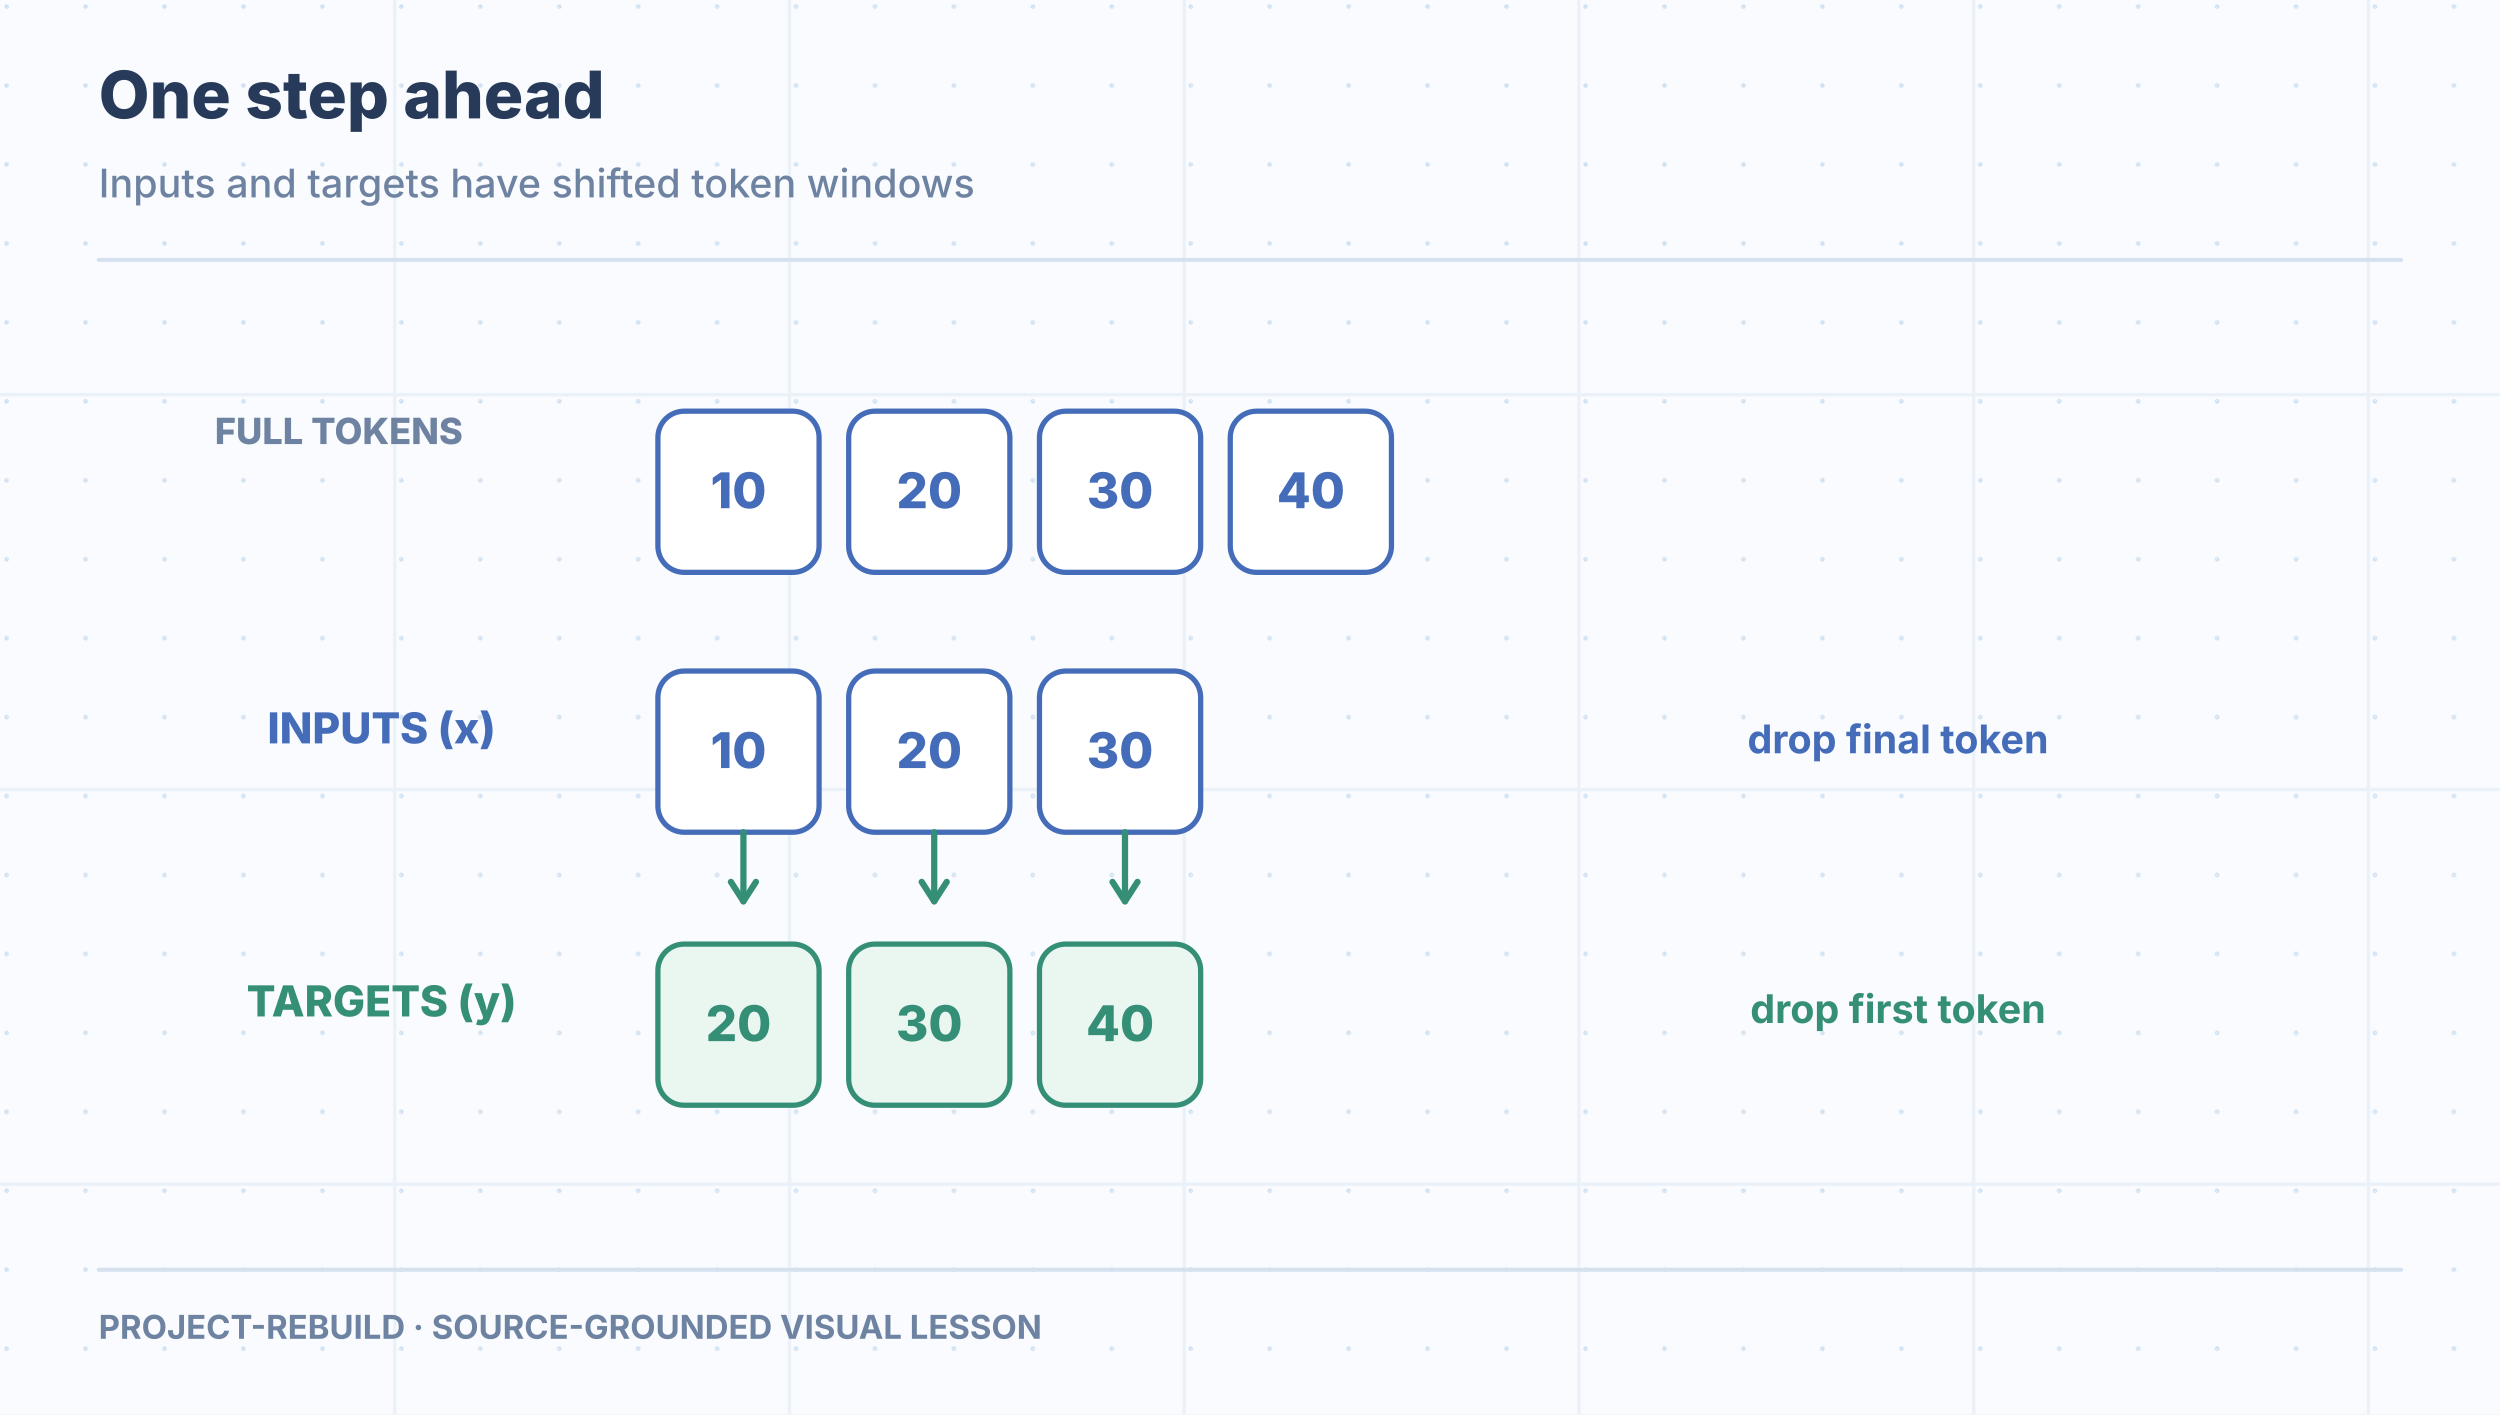
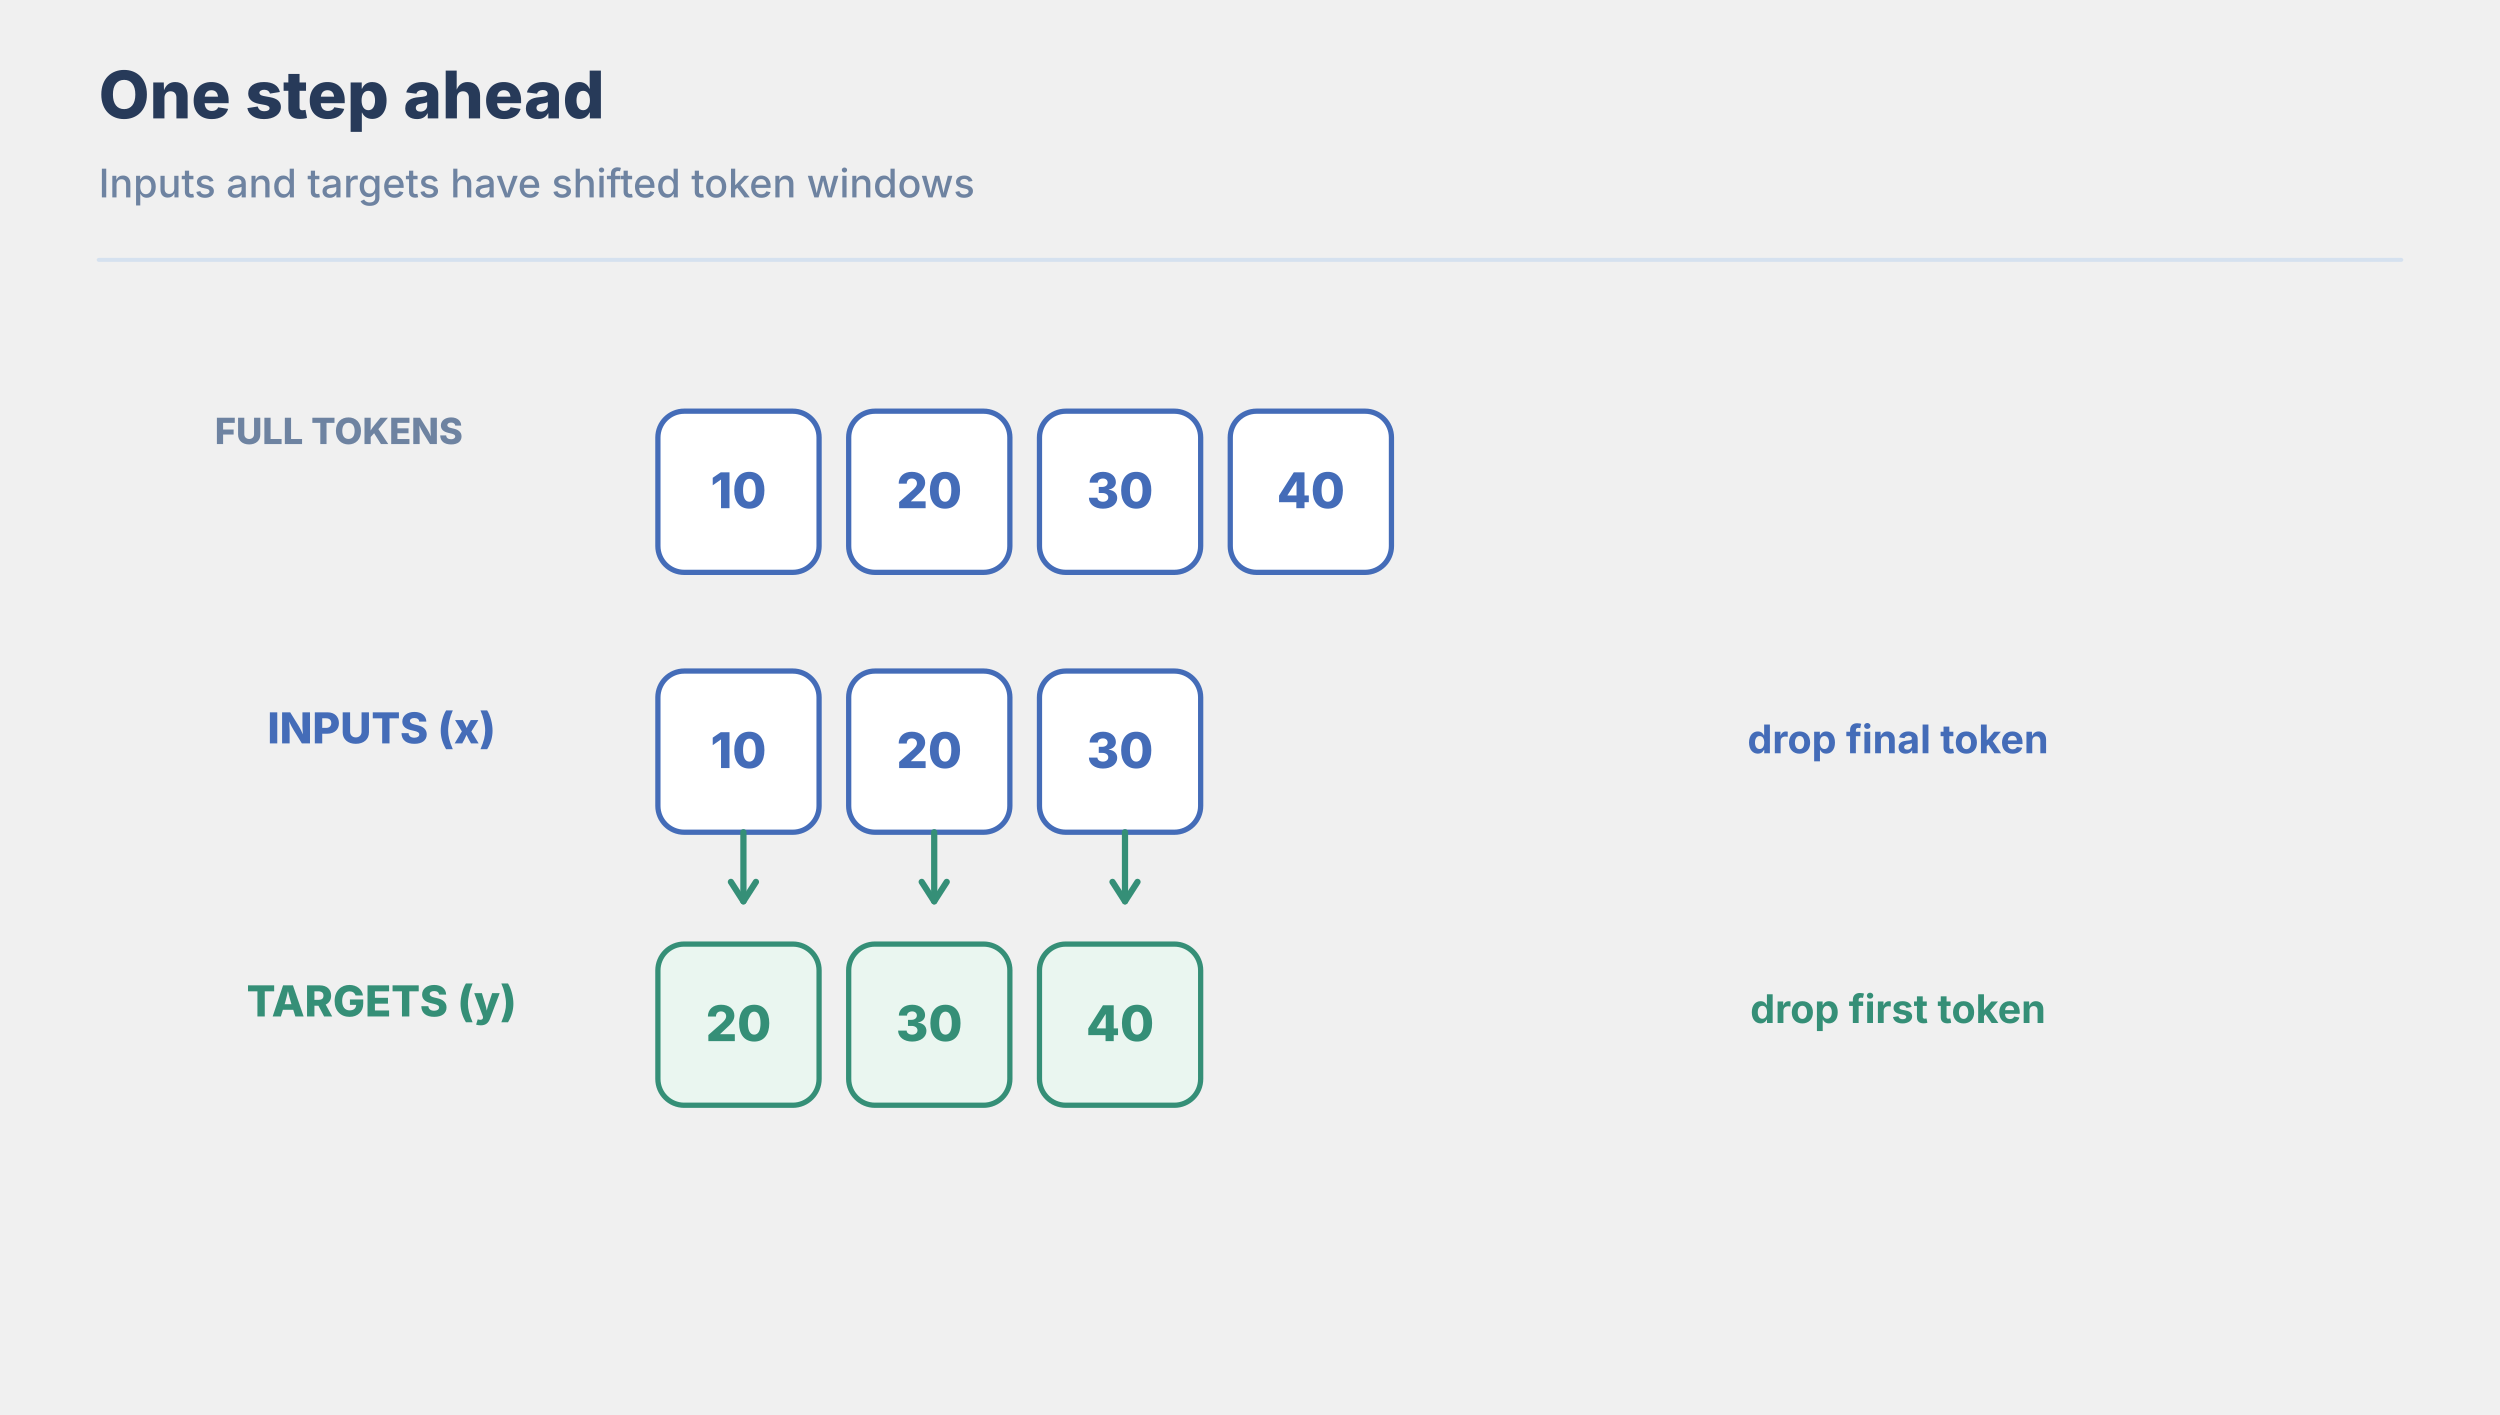
<svg xmlns="http://www.w3.org/2000/svg" width="760" height="430" viewBox="0 0 760 430" preserveAspectRatio="xMidYMid meet" role="img" aria-labelledby="rebuild-5-2-pairs-example-title rebuild-5-2-pairs-example-desc" data-tl-diagram-id="rebuild-5-2-pairs-example" data-design-version="1">
-   <defs>
-     <pattern id="dots" width="24" height="24" patternUnits="userSpaceOnUse">
-       <circle cx="2" cy="2" r=".7" fill="#D1E0EF" />
-     </pattern>
-   </defs>
-   <rect width="760" height="430" fill="#F9FBFE" />
-   <rect width="760" height="430" fill="url(#dots)" />
-   <path d="M0 120H760M0 240H760M0 360H760M120 0V430M240 0V430M360 0V430M480 0V430M600 0V430M720 0V430" stroke="#EBF1F8" stroke-width="1" />
  <g font-family="-apple-system,BlinkMacSystemFont,Inter,Arial,sans-serif" data-motif="illustration-main">
    <text x="30" y="36" font-size="20" text-anchor="start" fill="#273A59" font-weight="780">One step ahead</text>
    <text x="30" y="60" font-size="12" text-anchor="start" fill="#6E83A1" font-weight="520">Inputs and targets have shifted token windows</text>
    <path d="M30 79H730" fill="none" stroke="#D5E1EF" stroke-width="1.2" stroke-linecap="round" stroke-linejoin="round" />
    <text x="103" y="135" font-size="11" text-anchor="middle" fill="#6E83A1" font-weight="800">FULL TOKENS</text>
    <rect x="200" y="125" width="49" height="49" rx="8" fill="#fff" stroke="#446CB8" stroke-width="1.6" />
    <text x="224.5" y="154.5" font-size="15" text-anchor="middle" fill="#446CB8" font-weight="760">10</text>
    <rect x="258" y="125" width="49" height="49" rx="8" fill="#fff" stroke="#446CB8" stroke-width="1.6" />
    <text x="282.5" y="154.5" font-size="15" text-anchor="middle" fill="#446CB8" font-weight="760">20</text>
    <rect x="316" y="125" width="49" height="49" rx="8" fill="#fff" stroke="#446CB8" stroke-width="1.6" />
    <text x="340.5" y="154.5" font-size="15" text-anchor="middle" fill="#446CB8" font-weight="760">30</text>
    <rect x="374" y="125" width="49" height="49" rx="8" fill="#fff" stroke="#446CB8" stroke-width="1.6" />
    <text x="398.5" y="154.5" font-size="15" text-anchor="middle" fill="#446CB8" font-weight="760">40</text>
    <text x="116" y="226" font-size="13" text-anchor="middle" fill="#446CB8" font-weight="800">INPUTS (x)</text>
    <rect x="200" y="204" width="49" height="49" rx="8" fill="#fff" stroke="#446CB8" stroke-width="1.6" />
    <text x="224.5" y="233.5" font-size="15" text-anchor="middle" fill="#446CB8" font-weight="760">10</text>
    <rect x="258" y="204" width="49" height="49" rx="8" fill="#fff" stroke="#446CB8" stroke-width="1.6" />
    <text x="282.5" y="233.5" font-size="15" text-anchor="middle" fill="#446CB8" font-weight="760">20</text>
    <rect x="316" y="204" width="49" height="49" rx="8" fill="#fff" stroke="#446CB8" stroke-width="1.6" />
    <text x="340.5" y="233.5" font-size="15" text-anchor="middle" fill="#446CB8" font-weight="760">30</text>
    <text x="116" y="309" font-size="13" text-anchor="middle" fill="#358F77" font-weight="800">TARGETS (y)</text>
    <rect x="200" y="287" width="49" height="49" rx="8" fill="#EAF6F0" stroke="#358F77" stroke-width="1.6" />
    <text x="224.5" y="316.5" font-size="15" text-anchor="middle" fill="#358F77" font-weight="760">20</text>
    <rect x="258" y="287" width="49" height="49" rx="8" fill="#EAF6F0" stroke="#358F77" stroke-width="1.6" />
    <text x="282.5" y="316.5" font-size="15" text-anchor="middle" fill="#358F77" font-weight="760">30</text>
    <rect x="316" y="287" width="49" height="49" rx="8" fill="#EAF6F0" stroke="#358F77" stroke-width="1.6" />
    <text x="340.5" y="316.5" font-size="15" text-anchor="middle" fill="#358F77" font-weight="760">40</text>
    <path d="M226 253L226 274" fill="none" stroke="#358F77" stroke-width="1.9" stroke-linecap="round" stroke-linejoin="round" />
    <path d="M222.2 268.1L226 274L229.8 268.1" fill="none" stroke="#358F77" stroke-width="1.9" stroke-linecap="round" stroke-linejoin="round" />
    <path d="M284 253L284 274" fill="none" stroke="#358F77" stroke-width="1.9" stroke-linecap="round" stroke-linejoin="round" />
    <path d="M280.2 268.1L284 274L287.8 268.1" fill="none" stroke="#358F77" stroke-width="1.9" stroke-linecap="round" stroke-linejoin="round" />
    <path d="M342 253L342 274" fill="none" stroke="#358F77" stroke-width="1.9" stroke-linecap="round" stroke-linejoin="round" />
    <path d="M338.2 268.1L342 274L345.8 268.1" fill="none" stroke="#358F77" stroke-width="1.9" stroke-linecap="round" stroke-linejoin="round" />
    <text x="577" y="229" font-size="12" text-anchor="middle" fill="#446CB8" font-weight="650">drop final token</text>
    <text x="577" y="311" font-size="12" text-anchor="middle" fill="#358F77" font-weight="650">drop first token</text>
-     <path d="M30 386H730" fill="none" stroke="#D5E1EF" stroke-width="1.2" stroke-linecap="round" stroke-linejoin="round" />
-     <text x="30" y="407" font-size="10" text-anchor="start" fill="#6E83A1" font-weight="680">PROJECT-REBUILD · SOURCE-GROUNDED VISUAL LESSON</text>
  </g>
</svg>
